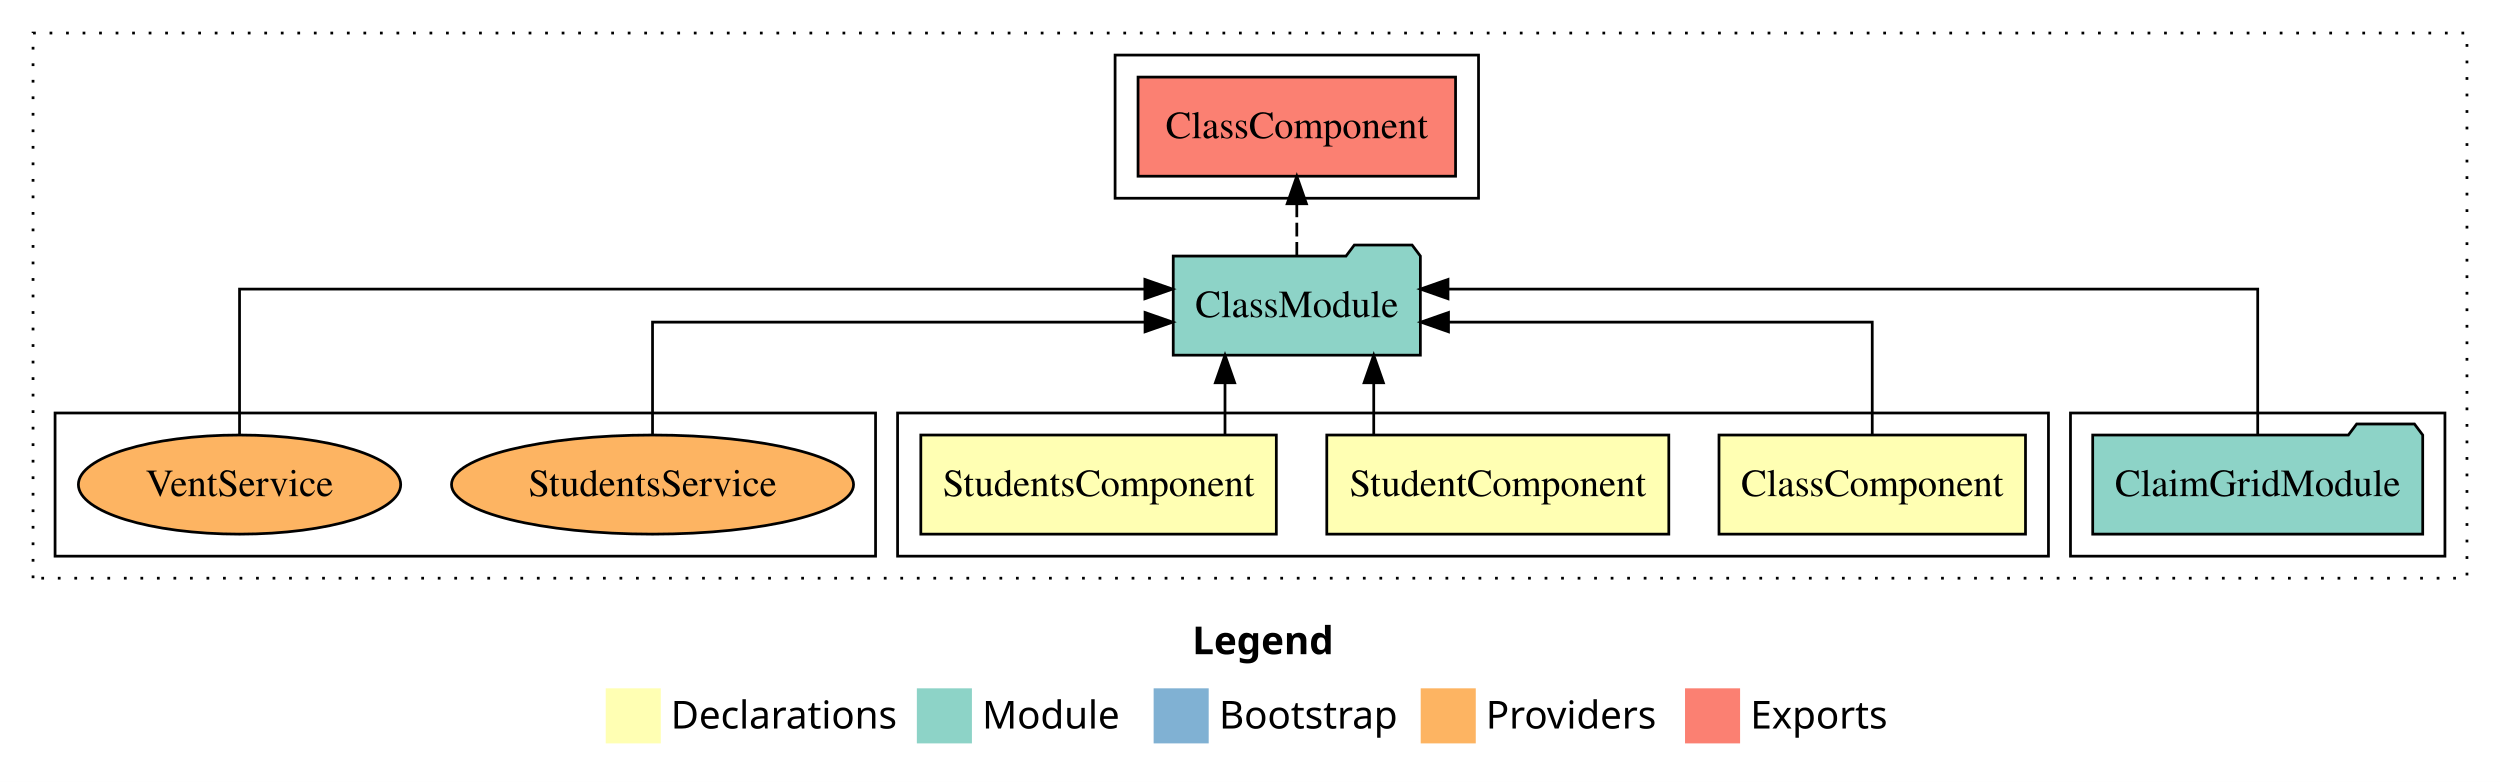
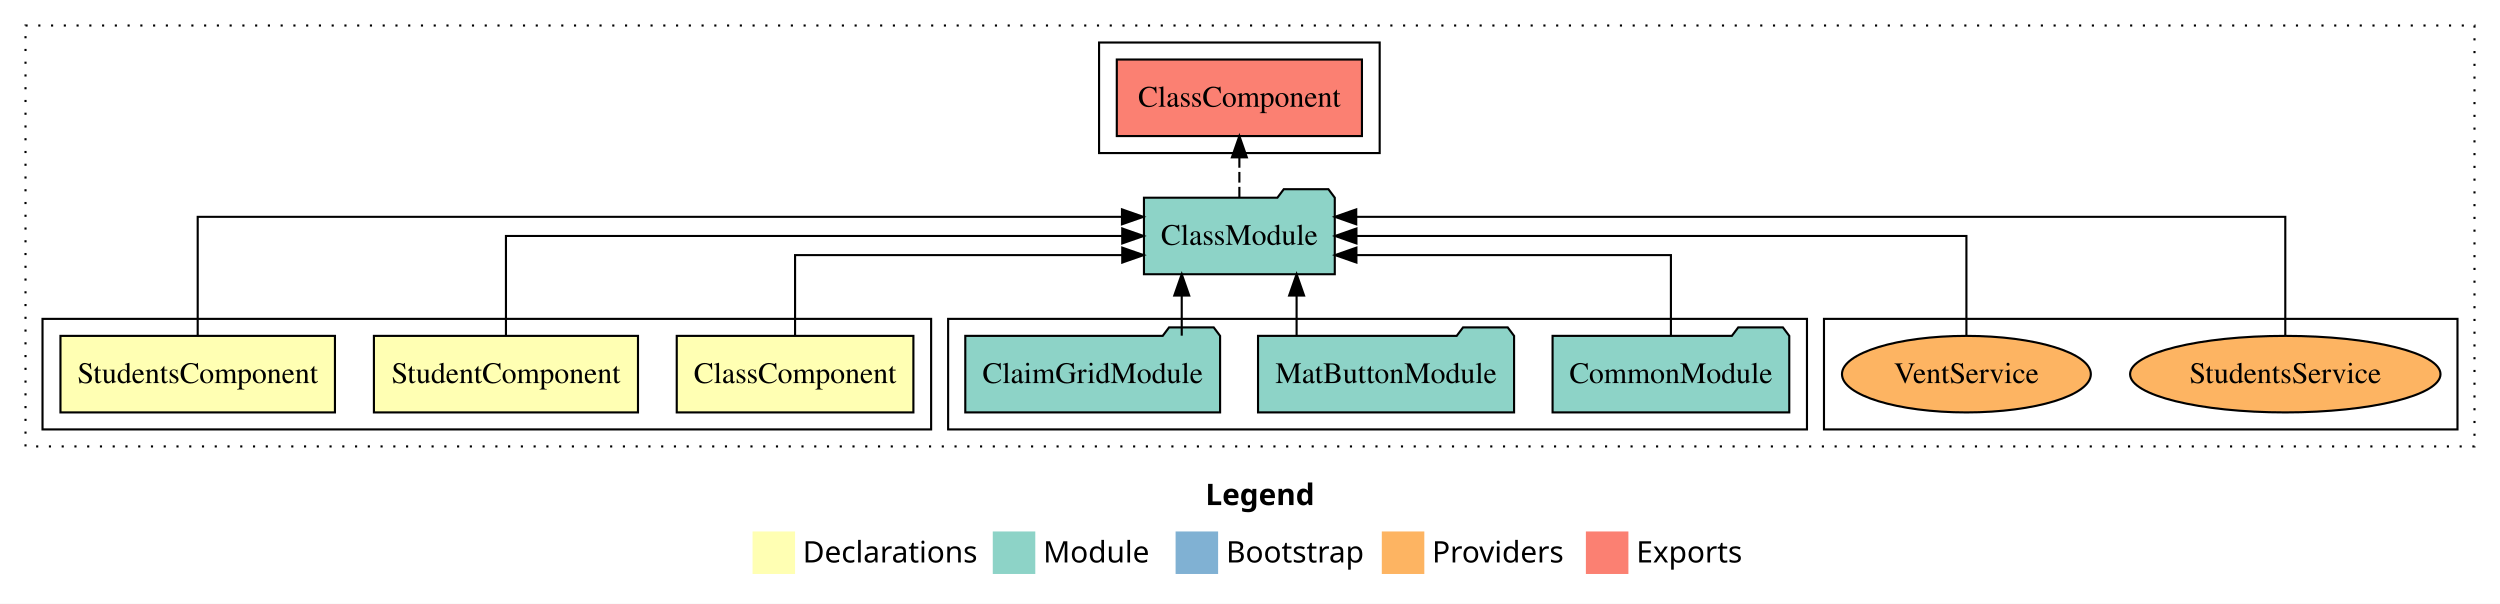
- <svg xmlns="http://www.w3.org/2000/svg" width="908pt" height="284pt" viewBox="0.00 0.00 908.00 284.00">
+ <svg xmlns="http://www.w3.org/2000/svg" width="1176pt" height="284pt" viewBox="0.00 0.00 1176.00 284.00">
  <g id="graph0" class="graph" transform="scale(1 1) rotate(0) translate(4 280)">
-     <polygon fill="white" stroke="transparent" points="-4,4 -4,-280 904,-280 904,4 -4,4" />
-     <text text-anchor="start" x="429.01" y="-42.4" font-family="sans-serif" font-weight="bold" font-size="14.00">Legend</text>
-     <polygon fill="#ffffb3" stroke="transparent" points="216,-10 216,-30 236,-30 236,-10 216,-10" />
-     <text text-anchor="start" x="239.63" y="-15.4" font-family="sans-serif" font-size="14.00">  Declarations</text>
-     <polygon fill="#8dd3c7" stroke="transparent" points="329,-10 329,-30 349,-30 349,-10 329,-10" />
-     <text text-anchor="start" x="352.73" y="-15.4" font-family="sans-serif" font-size="14.00">  Module</text>
-     <polygon fill="#80b1d3" stroke="transparent" points="415,-10 415,-30 435,-30 435,-10 415,-10" />
-     <text text-anchor="start" x="438.78" y="-15.4" font-family="sans-serif" font-size="14.00">  Bootstrap</text>
-     <polygon fill="#fdb462" stroke="transparent" points="512,-10 512,-30 532,-30 532,-10 512,-10" />
-     <text text-anchor="start" x="535.67" y="-15.4" font-family="sans-serif" font-size="14.00">  Providers</text>
-     <polygon fill="#fb8072" stroke="transparent" points="608,-10 608,-30 628,-30 628,-10 608,-10" />
-     <text text-anchor="start" x="631.73" y="-15.4" font-family="sans-serif" font-size="14.00">  Exports</text>
+     <polygon fill="white" stroke="transparent" points="-4,4 -4,-280 1172,-280 1172,4 -4,4" />
+     <text text-anchor="start" x="563.01" y="-42.4" font-family="sans-serif" font-weight="bold" font-size="14.00">Legend</text>
+     <polygon fill="#ffffb3" stroke="transparent" points="350,-10 350,-30 370,-30 370,-10 350,-10" />
+     <text text-anchor="start" x="373.63" y="-15.4" font-family="sans-serif" font-size="14.00">  Declarations</text>
+     <polygon fill="#8dd3c7" stroke="transparent" points="463,-10 463,-30 483,-30 483,-10 463,-10" />
+     <text text-anchor="start" x="486.73" y="-15.4" font-family="sans-serif" font-size="14.00">  Module</text>
+     <polygon fill="#80b1d3" stroke="transparent" points="549,-10 549,-30 569,-30 569,-10 549,-10" />
+     <text text-anchor="start" x="572.78" y="-15.4" font-family="sans-serif" font-size="14.00">  Bootstrap</text>
+     <polygon fill="#fdb462" stroke="transparent" points="646,-10 646,-30 666,-30 666,-10 646,-10" />
+     <text text-anchor="start" x="669.67" y="-15.4" font-family="sans-serif" font-size="14.00">  Providers</text>
+     <polygon fill="#fb8072" stroke="transparent" points="742,-10 742,-30 762,-30 762,-10 742,-10" />
+     <text text-anchor="start" x="765.73" y="-15.4" font-family="sans-serif" font-size="14.00">  Exports</text>
    <g id="clust1" class="cluster">
-       <polygon fill="none" stroke="black" stroke-dasharray="1,5" points="8,-70 8,-268 892,-268 892,-70 8,-70" />
+       <polygon fill="none" stroke="black" stroke-dasharray="1,5" points="8,-70 8,-268 1160,-268 1160,-70 8,-70" />
+     </g>
+     <g id="clust7" class="cluster">
+       <polygon fill="none" stroke="black" points="513,-208 513,-260 645,-260 645,-208 513,-208" />
+     </g>
+     <g id="clust9" class="cluster">
+       <polygon fill="none" stroke="black" points="854,-78 854,-130 1152,-130 1152,-78 854,-78" />
    </g>
    <g id="clust6" class="cluster">
-       <polygon fill="none" stroke="black" points="748,-78 748,-130 884,-130 884,-78 748,-78" />
-     </g>
-     <g id="clust7" class="cluster">
-       <polygon fill="none" stroke="black" points="401,-208 401,-260 533,-260 533,-208 401,-208" />
+       <polygon fill="none" stroke="black" points="442,-78 442,-130 846,-130 846,-78 442,-78" />
    </g>
    <g id="clust2" class="cluster">
-       <polygon fill="none" stroke="black" points="322,-78 322,-130 740,-130 740,-78 322,-78" />
-     </g>
-     <g id="clust9" class="cluster">
-       <polygon fill="none" stroke="black" points="16,-78 16,-130 314,-130 314,-78 16,-78" />
+       <polygon fill="none" stroke="black" points="16,-78 16,-130 434,-130 434,-78 16,-78" />
    </g>
    <g id="node1" class="node">
-       <polygon fill="#ffffb3" stroke="black" points="731.66,-122 620.34,-122 620.34,-86 731.66,-86 731.66,-122" />
-       <text text-anchor="middle" x="676" y="-99.8" font-family="Times,serif" font-size="14.00">ClassComponent</text>
+       <polygon fill="#ffffb3" stroke="black" points="425.66,-122 314.34,-122 314.34,-86 425.66,-86 425.66,-122" />
+       <text text-anchor="middle" x="370" y="-99.8" font-family="Times,serif" font-size="14.00">ClassComponent</text>
    </g>
    <g id="node4" class="node">
-       <polygon fill="#8dd3c7" stroke="black" points="511.88,-187 508.88,-191 487.88,-191 484.88,-187 422.12,-187 422.12,-151 511.88,-151 511.88,-187" />
-       <text text-anchor="middle" x="467" y="-164.8" font-family="Times,serif" font-size="14.00">ClassModule</text>
+       <polygon fill="#8dd3c7" stroke="black" points="623.88,-187 620.88,-191 599.88,-191 596.88,-187 534.12,-187 534.12,-151 623.88,-151 623.88,-187" />
+       <text text-anchor="middle" x="579" y="-164.8" font-family="Times,serif" font-size="14.00">ClassModule</text>
    </g>
    <g id="edge1" class="edge">
-       <path fill="none" stroke="black" d="M676,-122.02C676,-139.37 676,-163 676,-163 676,-163 522.09,-163 522.09,-163" />
-       <polygon fill="black" stroke="black" points="522.09,-159.5 512.09,-163 522.09,-166.5 522.09,-159.5" />
+       <path fill="none" stroke="black" d="M370,-122.03C370,-138.4 370,-160 370,-160 370,-160 523.91,-160 523.91,-160" />
+       <polygon fill="black" stroke="black" points="523.91,-163.5 533.91,-160 523.91,-156.5 523.91,-163.5" />
    </g>
    <g id="node2" class="node">
-       <polygon fill="#ffffb3" stroke="black" points="602.11,-122 477.89,-122 477.89,-86 602.11,-86 602.11,-122" />
-       <text text-anchor="middle" x="540" y="-99.8" font-family="Times,serif" font-size="14.00">StudentComponent</text>
+       <polygon fill="#ffffb3" stroke="black" points="296.11,-122 171.89,-122 171.89,-86 296.11,-86 296.11,-122" />
+       <text text-anchor="middle" x="234" y="-99.8" font-family="Times,serif" font-size="14.00">StudentComponent</text>
    </g>
    <g id="edge2" class="edge">
-       <path fill="none" stroke="black" d="M494.94,-122.11C494.94,-122.11 494.94,-140.99 494.94,-140.99" />
-       <polygon fill="black" stroke="black" points="491.44,-140.99 494.94,-150.99 498.44,-140.99 491.44,-140.99" />
+       <path fill="none" stroke="black" d="M234,-122.11C234,-141.34 234,-169 234,-169 234,-169 523.9,-169 523.9,-169" />
+       <polygon fill="black" stroke="black" points="523.9,-172.5 533.9,-169 523.9,-165.5 523.9,-172.5" />
    </g>
    <g id="node3" class="node">
-       <polygon fill="#ffffb3" stroke="black" points="459.56,-122 330.44,-122 330.44,-86 459.56,-86 459.56,-122" />
-       <text text-anchor="middle" x="395" y="-99.8" font-family="Times,serif" font-size="14.00">StudentsComponent</text>
+       <polygon fill="#ffffb3" stroke="black" points="153.56,-122 24.44,-122 24.44,-86 153.56,-86 153.56,-122" />
+       <text text-anchor="middle" x="89" y="-99.8" font-family="Times,serif" font-size="14.00">StudentsComponent</text>
    </g>
    <g id="edge3" class="edge">
-       <path fill="none" stroke="black" d="M440.92,-122.11C440.92,-122.11 440.92,-140.99 440.92,-140.99" />
-       <polygon fill="black" stroke="black" points="437.42,-140.99 440.92,-150.99 444.42,-140.99 437.42,-140.99" />
+       <path fill="none" stroke="black" d="M89,-122.29C89,-144.21 89,-178 89,-178 89,-178 523.78,-178 523.78,-178" />
+       <polygon fill="black" stroke="black" points="523.78,-181.5 533.78,-178 523.78,-174.5 523.78,-181.5" />
+     </g>
+     <g id="node8" class="node">
+       <polygon fill="#fb8072" stroke="black" points="636.66,-252 521.34,-252 521.34,-216 636.66,-216 636.66,-252" />
+       <text text-anchor="middle" x="579" y="-229.8" font-family="Times,serif" font-size="14.00">ClassComponent </text>
+     </g>
+     <g id="edge7" class="edge">
+       <path fill="none" stroke="black" stroke-dasharray="5,2" d="M579,-187.11C579,-187.11 579,-205.99 579,-205.99" />
+       <polygon fill="black" stroke="black" points="575.5,-205.99 579,-215.99 582.5,-205.99 575.5,-205.99" />
+     </g>
+     <g id="node5" class="node">
+       <polygon fill="#8dd3c7" stroke="black" points="837.67,-122 834.67,-126 813.67,-126 810.67,-122 726.33,-122 726.33,-86 837.67,-86 837.67,-122" />
+       <text text-anchor="middle" x="782" y="-99.8" font-family="Times,serif" font-size="14.00">CommonModule</text>
+     </g>
+     <g id="edge4" class="edge">
+       <path fill="none" stroke="black" d="M782,-122.03C782,-138.4 782,-160 782,-160 782,-160 634.05,-160 634.05,-160" />
+       <polygon fill="black" stroke="black" points="634.05,-156.5 624.05,-160 634.05,-163.5 634.05,-156.5" />
    </g>
    <g id="node6" class="node">
-       <polygon fill="#fb8072" stroke="black" points="524.66,-252 409.34,-252 409.34,-216 524.66,-216 524.66,-252" />
-       <text text-anchor="middle" x="467" y="-229.8" font-family="Times,serif" font-size="14.00">ClassComponent </text>
+       <polygon fill="#8dd3c7" stroke="black" points="708.22,-122 705.22,-126 684.22,-126 681.22,-122 587.78,-122 587.78,-86 708.22,-86 708.22,-122" />
+       <text text-anchor="middle" x="648" y="-99.8" font-family="Times,serif" font-size="14.00">MatButtonModule</text>
    </g>
    <g id="edge5" class="edge">
-       <path fill="none" stroke="black" stroke-dasharray="5,2" d="M467,-187.11C467,-187.11 467,-205.99 467,-205.99" />
-       <polygon fill="black" stroke="black" points="463.5,-205.99 467,-215.99 470.5,-205.99 463.5,-205.99" />
-     </g>
-     <g id="node5" class="node">
-       <polygon fill="#8dd3c7" stroke="black" points="875.93,-122 872.93,-126 851.93,-126 848.93,-122 756.07,-122 756.07,-86 875.93,-86 875.93,-122" />
-       <text text-anchor="middle" x="816" y="-99.8" font-family="Times,serif" font-size="14.00">ClaimGridModule</text>
-     </g>
-     <g id="edge4" class="edge">
-       <path fill="none" stroke="black" d="M816,-122.28C816,-143.32 816,-175 816,-175 816,-175 521.91,-175 521.91,-175" />
-       <polygon fill="black" stroke="black" points="521.91,-171.5 511.91,-175 521.91,-178.5 521.91,-171.5" />
+       <path fill="none" stroke="black" d="M605.92,-122.11C605.92,-122.11 605.92,-140.99 605.92,-140.99" />
+       <polygon fill="black" stroke="black" points="602.42,-140.99 605.92,-150.99 609.42,-140.99 602.42,-140.99" />
    </g>
    <g id="node7" class="node">
-       <ellipse fill="#fdb462" stroke="black" cx="233" cy="-104" rx="73.01" ry="18" />
-       <text text-anchor="middle" x="233" y="-99.8" font-family="Times,serif" font-size="14.00">StudentsService</text>
+       <polygon fill="#8dd3c7" stroke="black" points="569.93,-122 566.93,-126 545.93,-126 542.93,-122 450.07,-122 450.07,-86 569.93,-86 569.93,-122" />
+       <text text-anchor="middle" x="510" y="-99.8" font-family="Times,serif" font-size="14.00">ClaimGridModule</text>
    </g>
    <g id="edge6" class="edge">
-       <path fill="none" stroke="black" d="M233,-122.02C233,-139.37 233,-163 233,-163 233,-163 411.88,-163 411.88,-163" />
-       <polygon fill="black" stroke="black" points="411.88,-166.5 421.88,-163 411.88,-159.5 411.88,-166.5" />
+       <path fill="none" stroke="black" d="M551.89,-122.11C551.89,-122.11 551.89,-140.99 551.89,-140.99" />
+       <polygon fill="black" stroke="black" points="548.39,-140.99 551.89,-150.99 555.39,-140.99 548.39,-140.99" />
    </g>
-     <g id="node8" class="node">
-       <ellipse fill="#fdb462" stroke="black" cx="83" cy="-104" rx="58.53" ry="18" />
-       <text text-anchor="middle" x="83" y="-99.8" font-family="Times,serif" font-size="14.00">VentService</text>
+     <g id="node9" class="node">
+       <ellipse fill="#fdb462" stroke="black" cx="1071" cy="-104" rx="73.01" ry="18" />
+       <text text-anchor="middle" x="1071" y="-99.8" font-family="Times,serif" font-size="14.00">StudentsService</text>
    </g>
-     <g id="edge7" class="edge">
-       <path fill="none" stroke="black" d="M83,-122.28C83,-143.32 83,-175 83,-175 83,-175 411.82,-175 411.82,-175" />
-       <polygon fill="black" stroke="black" points="411.82,-178.5 421.82,-175 411.82,-171.5 411.82,-178.5" />
+     <g id="edge8" class="edge">
+       <path fill="none" stroke="black" d="M1071,-122.29C1071,-144.21 1071,-178 1071,-178 1071,-178 633.97,-178 633.97,-178" />
+       <polygon fill="black" stroke="black" points="633.97,-174.5 623.97,-178 633.97,-181.5 633.97,-174.5" />
+     </g>
+     <g id="node10" class="node">
+       <ellipse fill="#fdb462" stroke="black" cx="921" cy="-104" rx="58.53" ry="18" />
+       <text text-anchor="middle" x="921" y="-99.8" font-family="Times,serif" font-size="14.00">VentService</text>
+     </g>
+     <g id="edge9" class="edge">
+       <path fill="none" stroke="black" d="M921,-122.11C921,-141.34 921,-169 921,-169 921,-169 634.06,-169 634.06,-169" />
+       <polygon fill="black" stroke="black" points="634.06,-165.5 624.06,-169 634.06,-172.5 634.06,-165.5" />
    </g>
  </g>
</svg>
